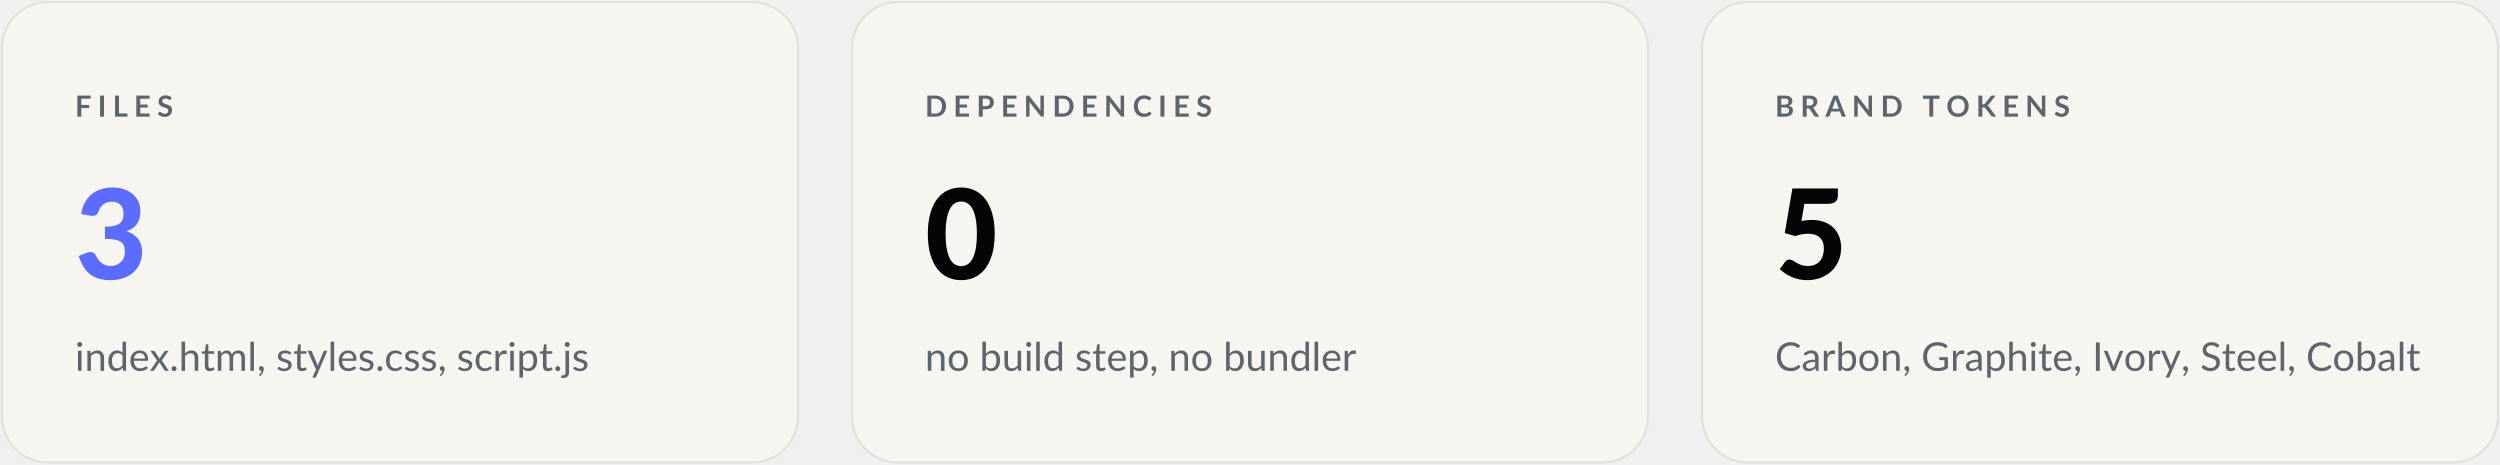
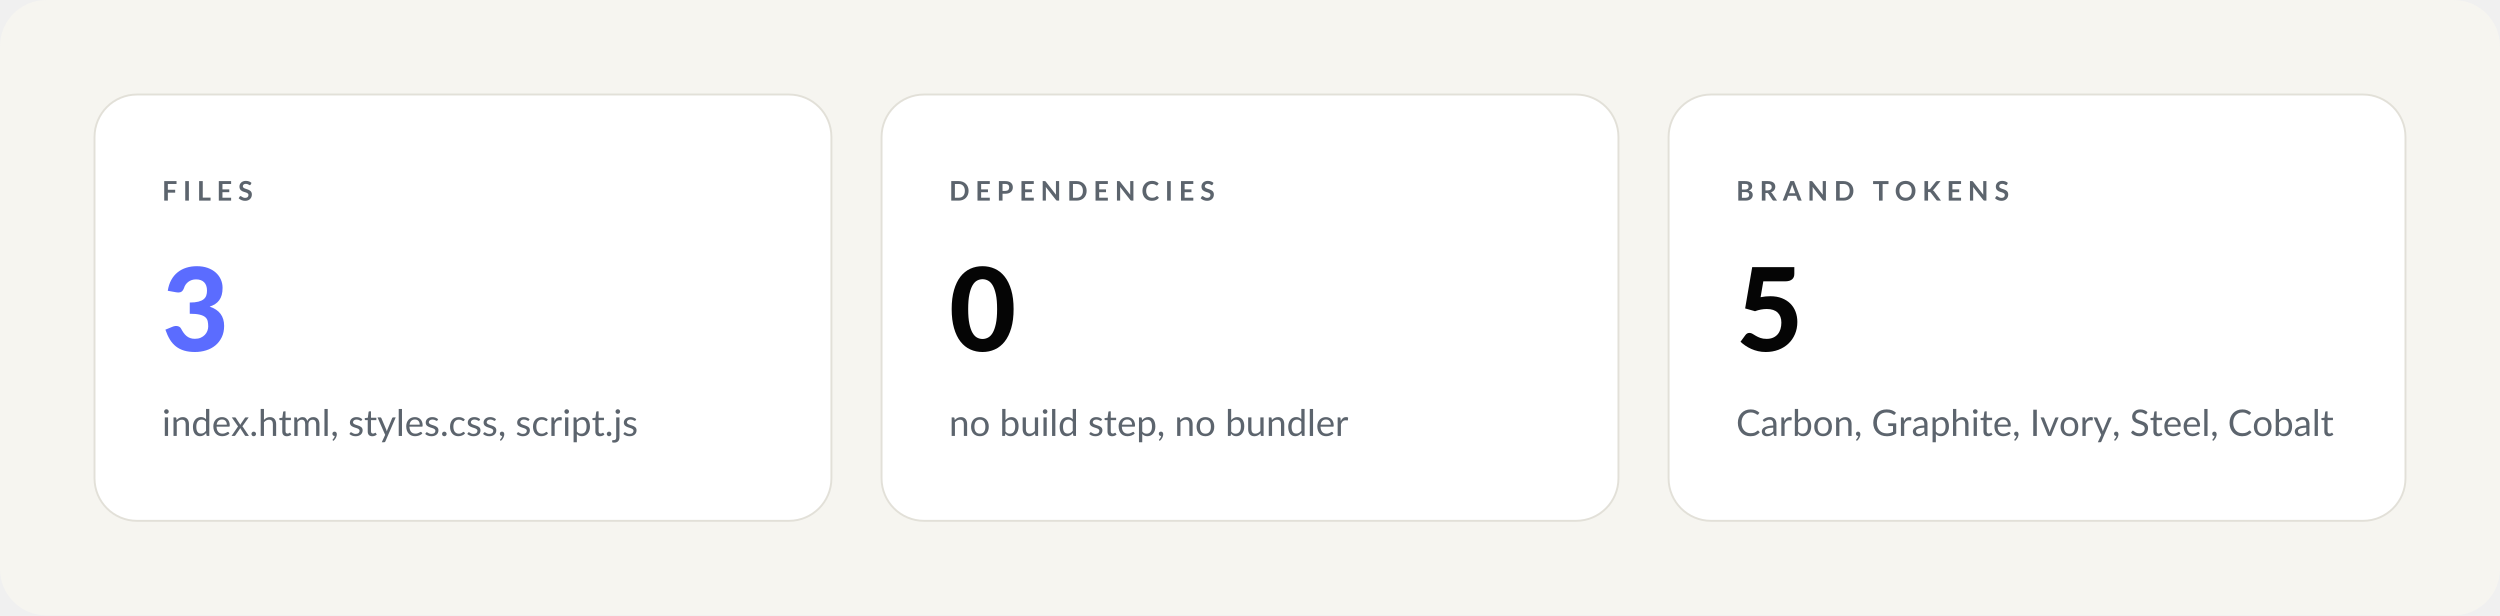
- <svg xmlns="http://www.w3.org/2000/svg" xmlns:xlink="http://www.w3.org/1999/xlink" width="1200" height="223" viewBox="0 0 1200 223" role="img" aria-label="Files: 3 (index.html, styles.css, script.js); Dependencies: 0 (no build step, no bundler); Brand tokens: 5 (Carbon, Graphite, Ivory, Steel, Cobalt)">
+ <svg xmlns="http://www.w3.org/2000/svg" xmlns:xlink="http://www.w3.org/1999/xlink" width="1296" height="319" viewBox="0 0 1296 319" role="img" aria-label="Files: 3 (index.html, styles.css, script.js); Dependencies: 0 (no build step, no bundler); Brand tokens: 5 (Carbon, Graphite, Ivory, Steel, Cobalt)">
  <defs>
    <path id="Bold-F" d="M431 1232V804H973V589H431V0H161V1446H1073V1232Z" />
    <path id="Bold-I" d="M431 0H161V1446H431Z" />
    <path id="Bold-L" d="M1008 222V0H161V1446H430V222Z" />
    <path id="Bold-E" d="M431 1232V831H937V624H431V215H1073V0H161V1446H1073V1232Z" />
    <path id="Bold-S" d="M931 1183Q919 1162 905.5 1152.5Q892 1143 872 1143Q851 1143 826.5 1158.5Q802 1174 768.0 1193.0Q734 1212 688.5 1227.5Q643 1243 581 1243Q525 1243 483.0 1229.5Q441 1216 412.5 1192.0Q384 1168 370.0 1134.5Q356 1101 356 1061Q356 1010 384.5 976.0Q413 942 460.0 918.0Q507 894 567.0 875.0Q627 856 690.0 834.5Q753 813 813.0 784.5Q873 756 920.0 712.5Q967 669 995.5 606.0Q1024 543 1024 453Q1024 355 990.5 269.5Q957 184 892.5 120.5Q828 57 735.0 20.5Q642 -16 522 -16Q453 -16 386.0 -2.5Q319 11 257.5 36.0Q196 61 142.0 96.0Q88 131 46 174L125 303Q135 317 151.0 326.5Q167 336 185 336Q210 336 239.0 315.5Q268 295 308.0 270.0Q348 245 401.5 224.5Q455 204 530 204Q645 204 708.0 258.5Q771 313 771 415Q771 472 742.5 508.0Q714 544 667.0 568.5Q620 593 560.0 610.0Q500 627 438.0 647.0Q376 667 316.0 695.0Q256 723 209.0 768.0Q162 813 133.5 880.5Q105 948 105 1047Q105 1126 136.5 1201.0Q168 1276 228.0 1334.0Q288 1392 376.0 1427.0Q464 1462 578 1462Q706 1462 814.0 1422.0Q922 1382 998 1310Z" />
    <path id="Black-three" d="M99 1042Q115 1148 159.0 1228.0Q203 1308 269.0 1361.0Q335 1414 419.5 1440.5Q504 1467 602 1467Q706 1467 788.5 1437.5Q871 1408 928.0 1357.0Q985 1306 1015.5 1238.0Q1046 1170 1046 1092Q1046 1023 1031.5 970.5Q1017 918 988.5 879.0Q960 840 918.5 813.0Q877 786 823 768Q1073 686 1073 435Q1073 324 1032.0 239.5Q991 155 922.0 98.0Q853 41 761.5 12.5Q670 -16 570 -16Q464 -16 383.0 8.0Q302 32 240.5 80.0Q179 128 135.0 200.5Q91 273 58 370L180 420Q228 440 269.5 431.0Q311 422 329 387Q349 349 371.5 317.0Q394 285 422.0 261.5Q450 238 485.5 225.0Q521 212 567 212Q625 212 668.0 231.0Q711 250 740.0 280.5Q769 311 783.5 349.5Q798 388 798 426Q798 476 789.0 516.5Q780 557 747.5 585.5Q715 614 651.5 629.5Q588 645 479 645V839Q570 839 628.0 854.0Q686 869 719.0 896.0Q752 923 764.5 961.0Q777 999 777 1044Q777 1139 727.5 1189.0Q678 1239 587 1239Q547 1239 513.5 1227.5Q480 1216 453.5 1196.0Q427 1176 408.0 1149.0Q389 1122 380 1090Q361 1040 331.0 1023.5Q301 1007 244 1016Z" />
    <path id="Regular-i" d="M329 1013V0H151V1013ZM367 1331Q367 1305 356.5 1282.5Q346 1260 328.5 1242.5Q311 1225 287.5 1215.0Q264 1205 238 1205Q212 1205 189.5 1215.0Q167 1225 150.0 1242.5Q133 1260 123.0 1282.5Q113 1305 113 1331Q113 1357 123.0 1380.5Q133 1404 150.0 1421.5Q167 1439 189.5 1449.0Q212 1459 238 1459Q264 1459 287.5 1449.0Q311 1439 328.5 1421.5Q346 1404 356.5 1380.5Q367 1357 367 1331Z" />
    <path id="Regular-n" d="M309 866Q342 903 379.0 933.0Q416 963 457.5 984.5Q499 1006 545.5 1017.5Q592 1029 646 1029Q729 1029 792.5 1001.5Q856 974 898.5 923.5Q941 873 963.0 802.0Q985 731 985 645V0H806V645Q806 760 753.5 823.5Q701 887 594 887Q515 887 446.5 849.0Q378 811 320 746V0H141V1013H248Q286 1013 295 976Z" />
    <path id="Regular-d" d="M801 772Q751 839 693.0 865.5Q635 892 563 892Q422 892 346.0 791.0Q270 690 270 503Q270 404 287.0 333.5Q304 263 337.0 217.5Q370 172 418.0 151.0Q466 130 527 130Q615 130 680.5 170.0Q746 210 801 283ZM979 1473V0H873Q835 0 825 37L809 160Q744 82 661.0 34.0Q578 -14 469 -14Q382 -14 311.0 19.5Q240 53 190.0 118.0Q140 183 113.0 280.0Q86 377 86 503Q86 615 116.0 711.5Q146 808 202.0 879.0Q258 950 339.5 990.5Q421 1031 523 1031Q616 1031 682.5 999.5Q749 968 801 912V1473Z" />
    <path id="Regular-e" d="M819 617Q819 679 801.5 730.5Q784 782 750.5 819.5Q717 857 669.0 877.5Q621 898 560 898Q432 898 357.5 823.5Q283 749 265 617ZM963 142Q930 102 884.0 72.5Q838 43 785.5 24.0Q733 5 677.0 -4.5Q621 -14 566 -14Q461 -14 372.5 21.5Q284 57 219.5 125.5Q155 194 119.0 295.0Q83 396 83 527Q83 633 115.5 725.0Q148 817 209.0 884.5Q270 952 358.0 990.5Q446 1029 556 1029Q647 1029 724.5 998.5Q802 968 858.5 910.5Q915 853 947.0 768.5Q979 684 979 576Q979 534 970.0 520.0Q961 506 936 506H259Q262 410 285.5 339.0Q309 268 351.0 220.5Q393 173 451.0 149.5Q509 126 581 126Q648 126 696.5 141.5Q745 157 780.0 175.0Q815 193 838.5 208.5Q862 224 879 224Q901 224 913 207Z" />
    <path id="Regular-x" d="M973 0H802Q780 0 767.5 11.5Q755 23 747 37L492 434Q488 420 483.5 406.5Q479 393 471 382L235 37Q225 23 213.5 11.5Q202 0 182 0H23L378 520L37 1013H208Q230 1013 240.0 1006.0Q250 999 258 986L507 606Q515 635 532 662L750 982Q759 996 769.5 1004.5Q780 1013 795 1013H959L618 529Z" />
    <path id="Regular-period" d="M111 110Q111 136 120.5 159.0Q130 182 146.5 199.0Q163 216 186.0 226.0Q209 236 235 236Q261 236 284.0 226.0Q307 216 324.0 199.0Q341 182 351.0 159.0Q361 136 361 110Q361 83 351.0 60.5Q341 38 324.0 21.0Q307 4 284.0 -5.5Q261 -15 235 -15Q209 -15 186.0 -5.5Q163 4 146.5 21.0Q130 38 120.5 60.5Q111 83 111 110Z" />
    <path id="Regular-h" d="M320 878Q385 947 464.0 988.0Q543 1029 646 1029Q729 1029 792.5 1001.5Q856 974 898.5 923.5Q941 873 963.0 802.0Q985 731 985 645V0H806V645Q806 760 753.5 823.5Q701 887 594 887Q515 887 446.5 849.0Q378 811 320 746V0H141V1473H320Z" />
    <path id="Regular-t" d="M452 -16Q332 -16 267.5 51.0Q203 118 203 244V864H81Q65 864 54.0 873.5Q43 883 43 903V974L209 995L250 1308Q253 1323 263.5 1332.5Q274 1342 291 1342H381V993H674V864H381V256Q381 192 412.0 161.0Q443 130 492 130Q520 130 540.5 137.5Q561 145 576.0 154.0Q591 163 601.5 170.5Q612 178 620 178Q634 178 645 161L697 76Q651 33 586.0 8.5Q521 -16 452 -16Z" />
    <path id="Regular-m" d="M141 0V1013H248Q286 1013 295 976L308 872Q364 941 434.0 985.0Q504 1029 596 1029Q698 1029 761.5 972.0Q825 915 853 818Q875 873 909.5 913.0Q944 953 987.0 979.0Q1030 1005 1078.5 1017.0Q1127 1029 1177 1029Q1257 1029 1319.5 1003.5Q1382 978 1425.5 929.0Q1469 880 1492.0 808.5Q1515 737 1515 645V0H1336V645Q1336 764 1284.0 825.5Q1232 887 1134 887Q1090 887 1050.5 871.5Q1011 856 981.0 826.0Q951 796 933.5 750.5Q916 705 916 645V0H737V645Q737 767 688.0 827.0Q639 887 545 887Q479 887 423.0 851.5Q367 816 320 755V0Z" />
    <path id="Regular-l" d="M325 1473V0H147V1473Z" />
    <path id="Regular-comma" d="M130 -242Q122 -235 119.0 -229.0Q116 -223 116 -214Q116 -207 120.5 -200.0Q125 -193 131 -187Q141 -176 156.5 -158.0Q172 -140 188.0 -115.5Q204 -91 217.5 -61.5Q231 -32 237 1Q234 0 230.5 0.0Q227 0 224 0Q172 0 139.5 34.5Q107 69 107 123Q107 170 139.5 203.0Q172 236 226 236Q256 236 279.0 225.0Q302 214 317.5 194.5Q333 175 341.0 149.5Q349 124 349 94Q349 49 336.5 0.5Q324 -48 299.5 -95.5Q275 -143 240.0 -188.0Q205 -233 160 -271Z" />
    <path id="Regular-space" d="" />
    <path id="Regular-s" d="M731 846Q719 824 694 824Q679 824 660.0 835.0Q641 846 613.5 859.5Q586 873 548.0 884.5Q510 896 458 896Q413 896 377.0 884.5Q341 873 315.5 853.0Q290 833 276.5 806.5Q263 780 263 749Q263 710 285.5 684.0Q308 658 345.0 639.0Q382 620 429.0 605.5Q476 591 525.5 574.5Q575 558 622.0 538.0Q669 518 706.0 488.0Q743 458 765.5 414.5Q788 371 788 310Q788 240 763.0 180.5Q738 121 689.0 77.5Q640 34 569.0 9.0Q498 -16 405 -16Q299 -16 213.0 18.5Q127 53 67 107L109 175Q117 188 128.0 195.0Q139 202 156 202Q174 202 194.0 188.0Q214 174 242.5 157.0Q271 140 312.0 126.0Q353 112 414 112Q466 112 505.0 125.5Q544 139 570.0 162.0Q596 185 608.5 215.0Q621 245 621 279Q621 321 598.5 348.5Q576 376 539.0 395.5Q502 415 454.5 429.5Q407 444 357.5 460.0Q308 476 260.5 496.5Q213 517 176.0 548.0Q139 579 116.5 624.5Q94 670 94 735Q94 793 118.0 846.5Q142 900 188.0 940.5Q234 981 301.0 1005.0Q368 1029 454 1029Q554 1029 633.5 997.5Q713 966 771 911Z" />
    <path id="Regular-y" d="M1015 1013 450 -299Q441 -319 427.5 -331.0Q414 -343 386 -343H254L439 59L21 1013H175Q198 1013 211.5 1001.5Q225 990 230 976L501 338Q517 296 528 250Q542 297 558 339L821 976Q827 992 841.5 1002.5Q856 1013 874 1013Z" />
    <path id="Regular-c" d="M846 833Q838 822 830.0 816.0Q822 810 808 810Q793 810 775.0 822.5Q757 835 730.5 850.0Q704 865 665.5 877.5Q627 890 571 890Q496 890 439.0 863.5Q382 837 343.5 787.0Q305 737 285.5 666.0Q266 595 266 507Q266 415 287.0 343.5Q308 272 346.5 223.5Q385 175 439.5 149.5Q494 124 562 124Q627 124 669.0 139.5Q711 155 738.5 174.0Q766 193 784.5 208.5Q803 224 821 224Q843 224 855 207L905 142Q872 101 830.0 72.0Q788 43 739.5 23.5Q691 4 638.0 -5.0Q585 -14 530 -14Q435 -14 353.5 21.0Q272 56 212.0 122.5Q152 189 118.0 286.0Q84 383 84 507Q84 620 115.5 716.0Q147 812 207.5 881.5Q268 951 356.5 990.0Q445 1029 560 1029Q667 1029 748.5 994.5Q830 960 893 897Z" />
    <path id="Regular-r" d="M310 810Q358 914 428.0 972.5Q498 1031 599 1031Q631 1031 660.5 1024.0Q690 1017 713 1002L700 869Q694 844 670 844Q656 844 629.0 850.0Q602 856 568 856Q520 856 482.5 842.0Q445 828 415.5 800.5Q386 773 362.5 732.5Q339 692 320 640V0H141V1013H243Q272 1013 283.0 1002.0Q294 991 298 964Z" />
    <path id="Regular-p" d="M320 244Q369 178 427.0 151.0Q485 124 557 124Q699 124 775.0 225.0Q851 326 851 513Q851 612 833.5 683.0Q816 754 783.0 799.5Q750 845 702.0 866.0Q654 887 593 887Q506 887 440.5 847.0Q375 807 320 734ZM311 856Q375 935 459.0 983.0Q543 1031 651 1031Q739 1031 810.0 997.5Q881 964 931.0 898.5Q981 833 1008.0 736.0Q1035 639 1035 513Q1035 401 1005.0 304.5Q975 208 918.5 137.5Q862 67 780.5 26.5Q699 -14 597 -14Q504 -14 437.5 17.5Q371 49 320 105V-343H141V1013H248Q286 1013 295 976Z" />
    <path id="Regular-j" d="M329 1013V-75Q329 -136 313.0 -188.5Q297 -241 262.0 -280.0Q227 -319 172.5 -341.5Q118 -364 42 -364Q10 -364 -17.0 -359.0Q-44 -354 -71 -344L-64 -248Q-62 -239 -57.5 -234.5Q-53 -230 -45.0 -229.0Q-37 -228 -24.5 -228.5Q-12 -229 7 -229Q85 -229 118.0 -192.5Q151 -156 151 -75V1013ZM366 1331Q366 1305 355.5 1282.5Q345 1260 327.5 1242.5Q310 1225 287.0 1215.0Q264 1205 238 1205Q212 1205 189.5 1215.0Q167 1225 150.0 1242.5Q133 1260 123.0 1282.5Q113 1305 113 1331Q113 1357 123.0 1380.5Q133 1404 150.0 1421.5Q167 1439 189.5 1449.0Q212 1459 238 1459Q264 1459 287.0 1449.0Q310 1439 327.5 1421.5Q345 1404 355.5 1380.5Q366 1357 366 1331Z" />
    <path id="Bold-D" d="M1445 723Q1445 564 1392.0 431.0Q1339 298 1243.0 202.0Q1147 106 1012.0 53.0Q877 0 712 0H161V1446H712Q877 1446 1012.0 1392.5Q1147 1339 1243.0 1243.5Q1339 1148 1392.0 1015.0Q1445 882 1445 723ZM1169 723Q1169 842 1137.5 936.5Q1106 1031 1046.5 1096.5Q987 1162 902.5 1197.0Q818 1232 712 1232H431V214H712Q818 214 902.5 249.0Q987 284 1046.5 349.5Q1106 415 1137.5 509.5Q1169 604 1169 723Z" />
    <path id="Bold-P" d="M631 719Q705 719 760.0 737.5Q815 756 851.5 790.5Q888 825 906.0 874.5Q924 924 924 985Q924 1043 906.0 1090.0Q888 1137 852.0 1170.0Q816 1203 761.0 1220.5Q706 1238 631 1238H430V719ZM631 1446Q776 1446 882.0 1412.0Q988 1378 1057.0 1317.0Q1126 1256 1159.5 1171.0Q1193 1086 1193 985Q1193 880 1158.0 792.5Q1123 705 1053.0 642.0Q983 579 877.5 544.0Q772 509 631 509H430V0H161V1446Z" />
    <path id="Bold-N" d="M1380 1446V0H1242Q1210 0 1188.5 10.5Q1167 21 1147 46L392 1010Q398 944 398 888V0H161V1446H302Q319 1446 331.5 1444.5Q344 1443 353.5 1438.5Q363 1434 372.0 1425.5Q381 1417 392 1403L1150 435Q1147 470 1145.0 504.0Q1143 538 1143 567V1446Z" />
    <path id="Bold-C" d="M1154 341Q1176 341 1193 324L1299 209Q1211 100 1082.5 42.0Q954 -16 774 -16Q613 -16 484.5 39.0Q356 94 265.0 192.0Q174 290 125.5 426.0Q77 562 77 723Q77 886 129.0 1021.5Q181 1157 275.5 1255.0Q370 1353 501.0 1407.5Q632 1462 791 1462Q949 1462 1071.5 1410.0Q1194 1358 1280 1274L1190 1149Q1182 1137 1169.5 1128.0Q1157 1119 1135 1119Q1120 1119 1104.0 1127.5Q1088 1136 1069.0 1148.5Q1050 1161 1025.0 1176.0Q1000 1191 967.0 1203.5Q934 1216 890.5 1224.5Q847 1233 790 1233Q693 1233 612.5 1198.5Q532 1164 474.0 1098.5Q416 1033 384.0 938.5Q352 844 352 723Q352 601 386.5 506.0Q421 411 480.0 346.0Q539 281 619.0 246.5Q699 212 791 212Q846 212 890.5 218.0Q935 224 972.5 237.0Q1010 250 1043.5 270.5Q1077 291 1110 321Q1120 330 1131.0 335.5Q1142 341 1154 341Z" />
    <path id="Black-zero" d="M1115 726Q1115 536 1074.0 396.0Q1033 256 961.0 164.5Q889 73 790.5 28.5Q692 -16 578 -16Q464 -16 366.0 28.5Q268 73 197.0 164.5Q126 256 85.5 396.0Q45 536 45 726Q45 916 85.5 1055.5Q126 1195 197.0 1286.5Q268 1378 366.0 1422.5Q464 1467 578 1467Q692 1467 790.5 1422.5Q889 1378 961.0 1286.5Q1033 1195 1074.0 1055.5Q1115 916 1115 726ZM830 726Q830 880 808.5 980.0Q787 1080 752.0 1138.0Q717 1196 671.5 1219.0Q626 1242 578 1242Q530 1242 485.5 1219.0Q441 1196 406.5 1138.0Q372 1080 351.0 980.0Q330 880 330 726Q330 571 351.0 471.0Q372 371 406.5 313.0Q441 255 485.5 232.0Q530 209 578 209Q626 209 671.5 232.0Q717 255 752.0 313.0Q787 371 808.5 471.0Q830 571 830 726Z" />
    <path id="Regular-o" d="M568 1029Q679 1029 768.0 992.0Q857 955 920.0 887.0Q983 819 1016.5 722.5Q1050 626 1050 507Q1050 387 1016.5 291.0Q983 195 920.0 127.0Q857 59 768.0 22.5Q679 -14 568 -14Q456 -14 366.5 22.5Q277 59 214.0 127.0Q151 195 117.5 291.0Q84 387 84 507Q84 626 117.5 722.5Q151 819 214.0 887.0Q277 955 366.5 992.0Q456 1029 568 1029ZM568 125Q718 125 792.0 225.5Q866 326 866 506Q866 687 792.0 788.0Q718 889 568 889Q492 889 435.5 863.0Q379 837 341.5 788.0Q304 739 285.5 667.5Q267 596 267 506Q267 326 341.5 225.5Q416 125 568 125Z" />
    <path id="Regular-b" d="M320 244Q369 178 427.5 151.0Q486 124 556 124Q699 124 775.0 225.0Q851 326 851 526Q851 712 783.5 799.5Q716 887 591 887Q504 887 439.5 847.0Q375 807 320 734ZM320 867Q384 941 464.5 985.0Q545 1029 650 1029Q739 1029 810.5 995.0Q882 961 932.0 896.5Q982 832 1008.5 740.0Q1035 648 1035 533Q1035 410 1005.0 309.0Q975 208 918.5 136.5Q862 65 781.0 25.5Q700 -14 599 -14Q499 -14 430.5 23.5Q362 61 311 130L302 38Q294 0 256 0H141V1473H320Z" />
    <path id="Regular-u" d="M974 1013V0H868Q830 0 820 37L806 146Q740 73 658.0 28.5Q576 -16 470 -16Q387 -16 323.5 11.5Q260 39 217.0 89.0Q174 139 152.5 210.0Q131 281 131 367V1013H309V367Q309 252 361.5 189.0Q414 126 522 126Q601 126 669.5 163.5Q738 201 796 267V1013Z" />
    <path id="Bold-B" d="M702 210Q777 210 828.0 228.0Q879 246 909.5 276.0Q940 306 953.5 346.0Q967 386 967 431Q967 478 952.0 515.5Q937 553 905.0 579.5Q873 606 822.5 620.0Q772 634 701 634H430V210ZM430 1238V820H644Q782 820 852.5 870.0Q923 920 923 1029Q923 1142 859.0 1190.0Q795 1238 659 1238ZM659 1446Q801 1446 902.0 1419.0Q1003 1392 1067.5 1342.0Q1132 1292 1162.0 1221.0Q1192 1150 1192 1061Q1192 1010 1177.0 963.5Q1162 917 1130.5 876.5Q1099 836 1050.5 803.0Q1002 770 935 747Q1233 680 1233 425Q1233 333 1198.0 255.0Q1163 177 1096.0 120.5Q1029 64 931.0 32.0Q833 0 707 0H161V1446Z" />
    <path id="Bold-R" d="M598 758Q674 758 730.5 777.0Q787 796 823.5 829.5Q860 863 878.0 909.0Q896 955 896 1010Q896 1120 823.5 1179.0Q751 1238 602 1238H430V758ZM1290 0H1047Q978 0 947 54L643 517Q626 543 605.5 554.0Q585 565 545 565H430V0H161V1446H602Q749 1446 854.5 1415.5Q960 1385 1027.5 1330.0Q1095 1275 1127.0 1198.5Q1159 1122 1159 1030Q1159 957 1137.5 892.0Q1116 827 1075.5 774.0Q1035 721 975.5 681.0Q916 641 840 618Q866 603 888.0 582.5Q910 562 928 534Z" />
    <path id="Bold-A" d="M925 546 749 1027Q736 1059 722.0 1103.0Q708 1147 694 1198Q681 1147 667.0 1102.5Q653 1058 640 1025L465 546ZM1400 0H1192Q1157 0 1135.0 17.5Q1113 35 1102 61L994 356H395L287 61Q279 38 256.0 19.0Q233 0 199 0H-11L558 1446H832Z" />
    <path id="Bold-space" d="" />
    <path id="Bold-T" d="M1171 1225H735V0H466V1225H30V1446H1171Z" />
    <path id="Bold-O" d="M1540 723Q1540 564 1487.5 428.5Q1435 293 1339.0 194.0Q1243 95 1108.0 39.5Q973 -16 808 -16Q644 -16 509.0 39.5Q374 95 277.5 194.0Q181 293 128.0 428.5Q75 564 75 723Q75 882 128.0 1017.5Q181 1153 277.5 1252.0Q374 1351 509.0 1406.5Q644 1462 808 1462Q918 1462 1015.0 1436.5Q1112 1411 1193.0 1364.5Q1274 1318 1338.5 1251.5Q1403 1185 1448.0 1103.0Q1493 1021 1516.5 925.0Q1540 829 1540 723ZM1265 723Q1265 842 1233.0 936.5Q1201 1031 1142.0 1097.0Q1083 1163 998.5 1198.0Q914 1233 808 1233Q702 1233 617.5 1198.0Q533 1163 473.5 1097.0Q414 1031 382.0 936.5Q350 842 350 723Q350 604 382.0 509.5Q414 415 473.5 349.5Q533 284 617.5 249.0Q702 214 808 214Q914 214 998.5 249.0Q1083 284 1142.0 349.5Q1201 415 1233.0 509.5Q1265 604 1265 723Z" />
    <path id="Bold-K" d="M430 840H493Q531 840 556.0 850.5Q581 861 599 884L998 1389Q1023 1421 1050.5 1433.5Q1078 1446 1120 1446H1352L865 845Q822 790 776 767Q809 755 835.5 733.5Q862 712 886 677L1388 0H1151Q1103 0 1079.5 13.5Q1056 27 1040 53L631 587Q612 614 587.0 625.0Q562 636 515 636H430V0H161V1446H430Z" />
    <path id="Black-five" d="M423 931Q468 940 509.5 944.0Q551 948 590 948Q704 948 791.5 913.5Q879 879 938.5 819.0Q998 759 1028.0 678.0Q1058 597 1058 504Q1058 388 1017.0 292.5Q976 197 903.5 128.5Q831 60 730.5 22.0Q630 -16 511 -16Q442 -16 379.0 -1.5Q316 13 261.5 37.5Q207 62 160.0 94.0Q113 126 76 161L161 277Q188 314 231 314Q258 314 284.0 298.0Q310 282 343.0 262.5Q376 243 420.0 227.0Q464 211 527 211Q592 211 640.0 232.5Q688 254 719.5 291.5Q751 329 766.5 380.5Q782 432 782 491Q782 604 717.5 665.5Q653 727 530 727Q429 727 327 689L156 737L278 1451H1006V1335Q1006 1306 997.5 1282.5Q989 1259 969.5 1241.5Q950 1224 919.5 1214.5Q889 1205 845 1205H470Z" />
    <path id="Regular-C" d="M1189 296Q1205 296 1217 283L1294 200Q1206 98 1080.5 41.0Q955 -16 777 -16Q623 -16 497.0 37.5Q371 91 282.0 187.5Q193 284 144.0 419.0Q95 554 95 716Q95 878 146.0 1013.0Q197 1148 289.5 1245.0Q382 1342 511.0 1395.5Q640 1449 796 1449Q949 1449 1066.0 1400.0Q1183 1351 1272 1267L1208 1178Q1202 1168 1192.5 1161.5Q1183 1155 1167 1155Q1149 1155 1123.0 1174.5Q1097 1194 1055.0 1218.0Q1013 1242 950.0 1261.5Q887 1281 795 1281Q684 1281 592.0 1242.5Q500 1204 433.5 1131.0Q367 1058 330.0 953.0Q293 848 293 716Q293 582 331.5 477.0Q370 372 436.5 299.5Q503 227 593.5 189.0Q684 151 789 151Q853 151 904.5 158.5Q956 166 999.5 182.0Q1043 198 1080.5 222.5Q1118 247 1155 281Q1172 296 1189 296Z" />
    <path id="Regular-a" d="M690 456Q567 452 480.5 436.5Q394 421 339.5 396.0Q285 371 260.5 337.0Q236 303 236 261Q236 221 249.0 192.0Q262 163 284.5 144.5Q307 126 337.5 117.5Q368 109 403 109Q450 109 489.0 118.5Q528 128 562.5 146.0Q597 164 628.5 189.0Q660 214 690 246ZM115 870Q199 951 296.0 991.0Q393 1031 511 1031Q596 1031 662.0 1003.0Q728 975 773.0 925.0Q818 875 841.0 804.0Q864 733 864 648V0H785Q759 0 745.0 8.5Q731 17 723 42L703 138Q663 101 625.0 72.5Q587 44 545.0 24.5Q503 5 455.5 -5.5Q408 -16 350 -16Q291 -16 239.0 0.5Q187 17 148.5 50.0Q110 83 87.5 133.5Q65 184 65 253Q65 313 98.0 368.5Q131 424 205.0 467.0Q279 510 398.0 537.5Q517 565 690 569V648Q690 766 639.0 826.5Q588 887 490 887Q424 887 379.5 870.5Q335 854 302.5 833.5Q270 813 246.5 796.5Q223 780 200 780Q182 780 169.0 789.5Q156 799 147 813Z" />
    <path id="Regular-G" d="M1347 689V139Q1239 61 1116.5 22.5Q994 -16 848 -16Q675 -16 536.0 37.5Q397 91 298.5 187.5Q200 284 147.0 419.0Q94 554 94 716Q94 880 145.5 1015.0Q197 1150 292.0 1246.5Q387 1343 523.0 1396.0Q659 1449 827 1449Q912 1449 985.0 1436.5Q1058 1424 1120.0 1400.5Q1182 1377 1235.0 1343.5Q1288 1310 1334 1268L1279 1180Q1266 1160 1245.5 1154.5Q1225 1149 1200 1164Q1176 1178 1145.0 1198.0Q1114 1218 1069.5 1236.5Q1025 1255 964.5 1268.0Q904 1281 821 1281Q700 1281 602.0 1241.5Q504 1202 435.0 1128.5Q366 1055 329.0 950.5Q292 846 292 716Q292 581 330.5 474.5Q369 368 440.5 293.5Q512 219 614.0 180.0Q716 141 843 141Q943 141 1020.5 163.5Q1098 186 1172 226V541H949Q930 541 918.5 552.0Q907 563 907 579V689Z" />
    <path id="Regular-I" d="M377 0H183V1433H377Z" />
    <path id="Regular-v" d="M1009 1013 596 0H436L23 1013H168Q190 1013 204.0 1002.0Q218 991 223 976L480 324Q492 287 501.0 252.0Q510 217 518 182Q526 217 535.0 252.0Q544 287 557 324L817 976Q823 992 837.0 1002.5Q851 1013 870 1013Z" />
    <path id="Regular-S" d="M916 1209Q907 1194 896.5 1186.5Q886 1179 871 1179Q854 1179 831.0 1196.0Q808 1213 773.5 1233.5Q739 1254 690.5 1271.0Q642 1288 573 1288Q508 1288 458.5 1270.5Q409 1253 375.5 1223.0Q342 1193 325.0 1152.5Q308 1112 308 1065Q308 1005 337.5 965.5Q367 926 415.5 898.0Q464 870 525.5 849.5Q587 829 651.5 807.0Q716 785 777.5 757.5Q839 730 887.5 688.0Q936 646 965.5 585.0Q995 524 995 435Q995 341 963.0 258.5Q931 176 869.5 115.0Q808 54 718.5 19.0Q629 -16 515 -16Q375 -16 261.0 34.5Q147 85 66 171L122 263Q130 274 141.5 281.5Q153 289 167 289Q180 289 196.5 278.5Q213 268 234.0 252.0Q255 236 282.0 217.0Q309 198 343.5 182.0Q378 166 422.0 155.5Q466 145 521 145Q590 145 644.0 164.0Q698 183 735.5 217.5Q773 252 793.0 300.0Q813 348 813 407Q813 472 783.5 513.5Q754 555 706.0 583.0Q658 611 596.0 630.5Q534 650 470.0 670.5Q406 691 344.0 718.0Q282 745 234.0 788.0Q186 831 156.5 895.5Q127 960 127 1055Q127 1131 156.5 1202.0Q186 1273 242.5 1328.0Q299 1383 381.5 1416.0Q464 1449 571 1449Q691 1449 789.5 1411.0Q888 1373 963 1301Z" />
  </defs>
-   <rect x="1.0" y="1" width="382.0" height="221" rx="22" fill="#F6F5F0" stroke="#E2E0D8" />
-   <g fill="#5C646D">
-     <use xlink:href="#Bold-F" transform="translate(36.0 56.0) scale(0.007 -0.007)" />
-     <use xlink:href="#Bold-I" transform="translate(46.9 56.0) scale(0.007 -0.007)" />
-     <use xlink:href="#Bold-L" transform="translate(54.1 56.0) scale(0.007 -0.007)" />
-     <use xlink:href="#Bold-E" transform="translate(64.3 56.0) scale(0.007 -0.007)" />
-     <use xlink:href="#Bold-S" transform="translate(75.4 56.0) scale(0.007 -0.007)" />
-   </g>
-   <g fill="#5B6CFF">
-     <use xlink:href="#Black-three" transform="translate(36.0 134.0) scale(0.03 -0.03)" />
-   </g>
-   <g fill="#5C646D">
-     <use xlink:href="#Regular-i" transform="translate(36.0 178.0) scale(0.0095 -0.0095)" />
-     <use xlink:href="#Regular-n" transform="translate(40.6 178.0) scale(0.0095 -0.0095)" />
-     <use xlink:href="#Regular-d" transform="translate(51.2 178.0) scale(0.0095 -0.0095)" />
-     <use xlink:href="#Regular-e" transform="translate(61.8 178.0) scale(0.0095 -0.0095)" />
-     <use xlink:href="#Regular-x" transform="translate(71.8 178.0) scale(0.0095 -0.0095)" />
-     <use xlink:href="#Regular-period" transform="translate(81.3 178.0) scale(0.0095 -0.0095)" />
-     <use xlink:href="#Regular-h" transform="translate(85.8 178.0) scale(0.0095 -0.0095)" />
-     <use xlink:href="#Regular-t" transform="translate(96.4 178.0) scale(0.0095 -0.0095)" />
-     <use xlink:href="#Regular-m" transform="translate(103.2 178.0) scale(0.0095 -0.0095)" />
-     <use xlink:href="#Regular-l" transform="translate(118.8 178.0) scale(0.0095 -0.0095)" />
-     <use xlink:href="#Regular-comma" transform="translate(123.3 178.0) scale(0.0095 -0.0095)" />
-     <use xlink:href="#Regular-s" transform="translate(132.5 178.0) scale(0.0095 -0.0095)" />
-     <use xlink:href="#Regular-t" transform="translate(140.7 178.0) scale(0.0095 -0.0095)" />
-     <use xlink:href="#Regular-y" transform="translate(147.5 178.0) scale(0.0095 -0.0095)" />
-     <use xlink:href="#Regular-l" transform="translate(157.3 178.0) scale(0.0095 -0.0095)" />
-     <use xlink:href="#Regular-e" transform="translate(161.8 178.0) scale(0.0095 -0.0095)" />
-     <use xlink:href="#Regular-s" transform="translate(171.8 178.0) scale(0.0095 -0.0095)" />
-     <use xlink:href="#Regular-period" transform="translate(180.1 178.0) scale(0.0095 -0.0095)" />
-     <use xlink:href="#Regular-c" transform="translate(184.5 178.0) scale(0.0095 -0.0095)" />
-     <use xlink:href="#Regular-s" transform="translate(193.6 178.0) scale(0.0095 -0.0095)" />
-     <use xlink:href="#Regular-s" transform="translate(201.8 178.0) scale(0.0095 -0.0095)" />
-     <use xlink:href="#Regular-comma" transform="translate(210.1 178.0) scale(0.0095 -0.0095)" />
-     <use xlink:href="#Regular-s" transform="translate(219.2 178.0) scale(0.0095 -0.0095)" />
-     <use xlink:href="#Regular-c" transform="translate(227.5 178.0) scale(0.0095 -0.0095)" />
-     <use xlink:href="#Regular-r" transform="translate(236.5 178.0) scale(0.0095 -0.0095)" />
-     <use xlink:href="#Regular-i" transform="translate(243.5 178.0) scale(0.0095 -0.0095)" />
-     <use xlink:href="#Regular-p" transform="translate(248.0 178.0) scale(0.0095 -0.0095)" />
-     <use xlink:href="#Regular-t" transform="translate(258.7 178.0) scale(0.0095 -0.0095)" />
-     <use xlink:href="#Regular-period" transform="translate(265.5 178.0) scale(0.0095 -0.0095)" />
-     <use xlink:href="#Regular-j" transform="translate(270.0 178.0) scale(0.0095 -0.0095)" />
-     <use xlink:href="#Regular-s" transform="translate(274.5 178.0) scale(0.0095 -0.0095)" />
-   </g>
-   <rect x="409.0" y="1" width="382.0" height="221" rx="22" fill="#F6F5F0" stroke="#E2E0D8" />
-   <g fill="#5C646D">
-     <use xlink:href="#Bold-D" transform="translate(444.0 56.0) scale(0.007 -0.007)" />
-     <use xlink:href="#Bold-E" transform="translate(457.6 56.0) scale(0.007 -0.007)" />
-     <use xlink:href="#Bold-P" transform="translate(468.7 56.0) scale(0.007 -0.007)" />
-     <use xlink:href="#Bold-E" transform="translate(480.4 56.0) scale(0.007 -0.007)" />
-     <use xlink:href="#Bold-N" transform="translate(491.4 56.0) scale(0.007 -0.007)" />
-     <use xlink:href="#Bold-D" transform="translate(505.2 56.0) scale(0.007 -0.007)" />
-     <use xlink:href="#Bold-E" transform="translate(518.8 56.0) scale(0.007 -0.007)" />
-     <use xlink:href="#Bold-N" transform="translate(529.9 56.0) scale(0.007 -0.007)" />
-     <use xlink:href="#Bold-C" transform="translate(543.7 56.0) scale(0.007 -0.007)" />
-     <use xlink:href="#Bold-I" transform="translate(555.9 56.0) scale(0.007 -0.007)" />
-     <use xlink:href="#Bold-E" transform="translate(563.1 56.0) scale(0.007 -0.007)" />
-     <use xlink:href="#Bold-S" transform="translate(574.1 56.0) scale(0.007 -0.007)" />
-   </g>
-   <g fill="#050505">
-     <use xlink:href="#Black-zero" transform="translate(444.0 134.0) scale(0.03 -0.03)" />
-   </g>
-   <g fill="#5C646D">
-     <use xlink:href="#Regular-n" transform="translate(444.0 178.0) scale(0.0095 -0.0095)" />
-     <use xlink:href="#Regular-o" transform="translate(454.6 178.0) scale(0.0095 -0.0095)" />
-     <use xlink:href="#Regular-b" transform="translate(470.2 178.0) scale(0.0095 -0.0095)" />
-     <use xlink:href="#Regular-u" transform="translate(480.9 178.0) scale(0.0095 -0.0095)" />
-     <use xlink:href="#Regular-i" transform="translate(491.5 178.0) scale(0.0095 -0.0095)" />
-     <use xlink:href="#Regular-l" transform="translate(496.0 178.0) scale(0.0095 -0.0095)" />
-     <use xlink:href="#Regular-d" transform="translate(500.5 178.0) scale(0.0095 -0.0095)" />
-     <use xlink:href="#Regular-s" transform="translate(516.0 178.0) scale(0.0095 -0.0095)" />
-     <use xlink:href="#Regular-t" transform="translate(524.2 178.0) scale(0.0095 -0.0095)" />
-     <use xlink:href="#Regular-e" transform="translate(531.1 178.0) scale(0.0095 -0.0095)" />
-     <use xlink:href="#Regular-p" transform="translate(541.1 178.0) scale(0.0095 -0.0095)" />
-     <use xlink:href="#Regular-comma" transform="translate(551.7 178.0) scale(0.0095 -0.0095)" />
-     <use xlink:href="#Regular-n" transform="translate(560.9 178.0) scale(0.0095 -0.0095)" />
-     <use xlink:href="#Regular-o" transform="translate(571.5 178.0) scale(0.0095 -0.0095)" />
-     <use xlink:href="#Regular-b" transform="translate(587.2 178.0) scale(0.0095 -0.0095)" />
-     <use xlink:href="#Regular-u" transform="translate(597.8 178.0) scale(0.0095 -0.0095)" />
-     <use xlink:href="#Regular-n" transform="translate(608.4 178.0) scale(0.0095 -0.0095)" />
-     <use xlink:href="#Regular-d" transform="translate(619.0 178.0) scale(0.0095 -0.0095)" />
-     <use xlink:href="#Regular-l" transform="translate(629.6 178.0) scale(0.0095 -0.0095)" />
-     <use xlink:href="#Regular-e" transform="translate(634.1 178.0) scale(0.0095 -0.0095)" />
-     <use xlink:href="#Regular-r" transform="translate(644.1 178.0) scale(0.0095 -0.0095)" />
-   </g>
-   <rect x="817.0" y="1" width="382.0" height="221" rx="22" fill="#F6F5F0" stroke="#E2E0D8" />
-   <g fill="#5C646D">
-     <use xlink:href="#Bold-B" transform="translate(852.0 56.0) scale(0.007 -0.007)" />
-     <use xlink:href="#Bold-R" transform="translate(864.2 56.0) scale(0.007 -0.007)" />
-     <use xlink:href="#Bold-A" transform="translate(876.2 56.0) scale(0.007 -0.007)" />
-     <use xlink:href="#Bold-N" transform="translate(888.9 56.0) scale(0.007 -0.007)" />
-     <use xlink:href="#Bold-D" transform="translate(902.7 56.0) scale(0.007 -0.007)" />
-     <use xlink:href="#Bold-T" transform="translate(922.8 56.0) scale(0.007 -0.007)" />
-     <use xlink:href="#Bold-O" transform="translate(934.2 56.0) scale(0.007 -0.007)" />
-     <use xlink:href="#Bold-K" transform="translate(948.5 56.0) scale(0.007 -0.007)" />
-     <use xlink:href="#Bold-E" transform="translate(961.1 56.0) scale(0.007 -0.007)" />
-     <use xlink:href="#Bold-N" transform="translate(972.1 56.0) scale(0.007 -0.007)" />
-     <use xlink:href="#Bold-S" transform="translate(985.9 56.0) scale(0.007 -0.007)" />
-   </g>
-   <g fill="#050505">
-     <use xlink:href="#Black-five" transform="translate(852.0 134.0) scale(0.03 -0.03)" />
-   </g>
-   <g fill="#5C646D">
-     <use xlink:href="#Regular-C" transform="translate(852.0 178.0) scale(0.0095 -0.0095)" />
-     <use xlink:href="#Regular-a" transform="translate(864.7 178.0) scale(0.0095 -0.0095)" />
-     <use xlink:href="#Regular-r" transform="translate(874.1 178.0) scale(0.0095 -0.0095)" />
-     <use xlink:href="#Regular-b" transform="translate(881.1 178.0) scale(0.0095 -0.0095)" />
-     <use xlink:href="#Regular-o" transform="translate(891.7 178.0) scale(0.0095 -0.0095)" />
-     <use xlink:href="#Regular-n" transform="translate(902.5 178.0) scale(0.0095 -0.0095)" />
-     <use xlink:href="#Regular-comma" transform="translate(913.1 178.0) scale(0.0095 -0.0095)" />
-     <use xlink:href="#Regular-G" transform="translate(922.2 178.0) scale(0.0095 -0.0095)" />
-     <use xlink:href="#Regular-r" transform="translate(936.1 178.0) scale(0.0095 -0.0095)" />
-     <use xlink:href="#Regular-a" transform="translate(943.0 178.0) scale(0.0095 -0.0095)" />
-     <use xlink:href="#Regular-p" transform="translate(952.5 178.0) scale(0.0095 -0.0095)" />
-     <use xlink:href="#Regular-h" transform="translate(963.1 178.0) scale(0.0095 -0.0095)" />
-     <use xlink:href="#Regular-i" transform="translate(973.7 178.0) scale(0.0095 -0.0095)" />
-     <use xlink:href="#Regular-t" transform="translate(978.3 178.0) scale(0.0095 -0.0095)" />
-     <use xlink:href="#Regular-e" transform="translate(985.1 178.0) scale(0.0095 -0.0095)" />
-     <use xlink:href="#Regular-comma" transform="translate(995.1 178.0) scale(0.0095 -0.0095)" />
-     <use xlink:href="#Regular-I" transform="translate(1004.3 178.0) scale(0.0095 -0.0095)" />
-     <use xlink:href="#Regular-v" transform="translate(1009.6 178.0) scale(0.0095 -0.0095)" />
-     <use xlink:href="#Regular-o" transform="translate(1019.4 178.0) scale(0.0095 -0.0095)" />
-     <use xlink:href="#Regular-r" transform="translate(1030.2 178.0) scale(0.0095 -0.0095)" />
-     <use xlink:href="#Regular-y" transform="translate(1037.1 178.0) scale(0.0095 -0.0095)" />
-     <use xlink:href="#Regular-comma" transform="translate(1046.9 178.0) scale(0.0095 -0.0095)" />
-     <use xlink:href="#Regular-S" transform="translate(1056.1 178.0) scale(0.0095 -0.0095)" />
-     <use xlink:href="#Regular-t" transform="translate(1066.4 178.0) scale(0.0095 -0.0095)" />
-     <use xlink:href="#Regular-e" transform="translate(1073.2 178.0) scale(0.0095 -0.0095)" />
-     <use xlink:href="#Regular-e" transform="translate(1083.2 178.0) scale(0.0095 -0.0095)" />
-     <use xlink:href="#Regular-l" transform="translate(1093.3 178.0) scale(0.0095 -0.0095)" />
-     <use xlink:href="#Regular-comma" transform="translate(1097.8 178.0) scale(0.0095 -0.0095)" />
-     <use xlink:href="#Regular-C" transform="translate(1106.9 178.0) scale(0.0095 -0.0095)" />
-     <use xlink:href="#Regular-o" transform="translate(1119.6 178.0) scale(0.0095 -0.0095)" />
-     <use xlink:href="#Regular-b" transform="translate(1130.4 178.0) scale(0.0095 -0.0095)" />
-     <use xlink:href="#Regular-a" transform="translate(1141.0 178.0) scale(0.0095 -0.0095)" />
-     <use xlink:href="#Regular-l" transform="translate(1150.5 178.0) scale(0.0095 -0.0095)" />
-     <use xlink:href="#Regular-t" transform="translate(1155.0 178.0) scale(0.0095 -0.0095)" />
+   <rect width="1296" height="319" rx="24" fill="#F6F5F0" />
+   <g transform="translate(48 48)">
+     <rect x="1.0" y="1" width="382.0" height="221" rx="22" fill="#FFFFFF" stroke="#E2E0D8" />
+     <g fill="#5C646D">
+       <use xlink:href="#Bold-F" transform="translate(36.0 56.0) scale(0.007 -0.007)" />
+       <use xlink:href="#Bold-I" transform="translate(46.9 56.0) scale(0.007 -0.007)" />
+       <use xlink:href="#Bold-L" transform="translate(54.1 56.0) scale(0.007 -0.007)" />
+       <use xlink:href="#Bold-E" transform="translate(64.3 56.0) scale(0.007 -0.007)" />
+       <use xlink:href="#Bold-S" transform="translate(75.4 56.0) scale(0.007 -0.007)" />
+     </g>
+     <g fill="#5B6CFF">
+       <use xlink:href="#Black-three" transform="translate(36.0 134.0) scale(0.03 -0.03)" />
+     </g>
+     <g fill="#5C646D">
+       <use xlink:href="#Regular-i" transform="translate(36.0 178.0) scale(0.0095 -0.0095)" />
+       <use xlink:href="#Regular-n" transform="translate(40.6 178.0) scale(0.0095 -0.0095)" />
+       <use xlink:href="#Regular-d" transform="translate(51.2 178.0) scale(0.0095 -0.0095)" />
+       <use xlink:href="#Regular-e" transform="translate(61.8 178.0) scale(0.0095 -0.0095)" />
+       <use xlink:href="#Regular-x" transform="translate(71.8 178.0) scale(0.0095 -0.0095)" />
+       <use xlink:href="#Regular-period" transform="translate(81.3 178.0) scale(0.0095 -0.0095)" />
+       <use xlink:href="#Regular-h" transform="translate(85.8 178.0) scale(0.0095 -0.0095)" />
+       <use xlink:href="#Regular-t" transform="translate(96.4 178.0) scale(0.0095 -0.0095)" />
+       <use xlink:href="#Regular-m" transform="translate(103.2 178.0) scale(0.0095 -0.0095)" />
+       <use xlink:href="#Regular-l" transform="translate(118.8 178.0) scale(0.0095 -0.0095)" />
+       <use xlink:href="#Regular-comma" transform="translate(123.3 178.0) scale(0.0095 -0.0095)" />
+       <use xlink:href="#Regular-s" transform="translate(132.5 178.0) scale(0.0095 -0.0095)" />
+       <use xlink:href="#Regular-t" transform="translate(140.7 178.0) scale(0.0095 -0.0095)" />
+       <use xlink:href="#Regular-y" transform="translate(147.5 178.0) scale(0.0095 -0.0095)" />
+       <use xlink:href="#Regular-l" transform="translate(157.3 178.0) scale(0.0095 -0.0095)" />
+       <use xlink:href="#Regular-e" transform="translate(161.8 178.0) scale(0.0095 -0.0095)" />
+       <use xlink:href="#Regular-s" transform="translate(171.8 178.0) scale(0.0095 -0.0095)" />
+       <use xlink:href="#Regular-period" transform="translate(180.1 178.0) scale(0.0095 -0.0095)" />
+       <use xlink:href="#Regular-c" transform="translate(184.5 178.0) scale(0.0095 -0.0095)" />
+       <use xlink:href="#Regular-s" transform="translate(193.6 178.0) scale(0.0095 -0.0095)" />
+       <use xlink:href="#Regular-s" transform="translate(201.8 178.0) scale(0.0095 -0.0095)" />
+       <use xlink:href="#Regular-comma" transform="translate(210.1 178.0) scale(0.0095 -0.0095)" />
+       <use xlink:href="#Regular-s" transform="translate(219.2 178.0) scale(0.0095 -0.0095)" />
+       <use xlink:href="#Regular-c" transform="translate(227.5 178.0) scale(0.0095 -0.0095)" />
+       <use xlink:href="#Regular-r" transform="translate(236.5 178.0) scale(0.0095 -0.0095)" />
+       <use xlink:href="#Regular-i" transform="translate(243.5 178.0) scale(0.0095 -0.0095)" />
+       <use xlink:href="#Regular-p" transform="translate(248.0 178.0) scale(0.0095 -0.0095)" />
+       <use xlink:href="#Regular-t" transform="translate(258.7 178.0) scale(0.0095 -0.0095)" />
+       <use xlink:href="#Regular-period" transform="translate(265.5 178.0) scale(0.0095 -0.0095)" />
+       <use xlink:href="#Regular-j" transform="translate(270.0 178.0) scale(0.0095 -0.0095)" />
+       <use xlink:href="#Regular-s" transform="translate(274.5 178.0) scale(0.0095 -0.0095)" />
+     </g>
+     <rect x="409.0" y="1" width="382.0" height="221" rx="22" fill="#FFFFFF" stroke="#E2E0D8" />
+     <g fill="#5C646D">
+       <use xlink:href="#Bold-D" transform="translate(444.0 56.0) scale(0.007 -0.007)" />
+       <use xlink:href="#Bold-E" transform="translate(457.6 56.0) scale(0.007 -0.007)" />
+       <use xlink:href="#Bold-P" transform="translate(468.7 56.0) scale(0.007 -0.007)" />
+       <use xlink:href="#Bold-E" transform="translate(480.4 56.0) scale(0.007 -0.007)" />
+       <use xlink:href="#Bold-N" transform="translate(491.4 56.0) scale(0.007 -0.007)" />
+       <use xlink:href="#Bold-D" transform="translate(505.2 56.0) scale(0.007 -0.007)" />
+       <use xlink:href="#Bold-E" transform="translate(518.8 56.0) scale(0.007 -0.007)" />
+       <use xlink:href="#Bold-N" transform="translate(529.9 56.0) scale(0.007 -0.007)" />
+       <use xlink:href="#Bold-C" transform="translate(543.7 56.0) scale(0.007 -0.007)" />
+       <use xlink:href="#Bold-I" transform="translate(555.9 56.0) scale(0.007 -0.007)" />
+       <use xlink:href="#Bold-E" transform="translate(563.1 56.0) scale(0.007 -0.007)" />
+       <use xlink:href="#Bold-S" transform="translate(574.1 56.0) scale(0.007 -0.007)" />
+     </g>
+     <g fill="#050505">
+       <use xlink:href="#Black-zero" transform="translate(444.0 134.0) scale(0.03 -0.03)" />
+     </g>
+     <g fill="#5C646D">
+       <use xlink:href="#Regular-n" transform="translate(444.0 178.0) scale(0.0095 -0.0095)" />
+       <use xlink:href="#Regular-o" transform="translate(454.6 178.0) scale(0.0095 -0.0095)" />
+       <use xlink:href="#Regular-b" transform="translate(470.2 178.0) scale(0.0095 -0.0095)" />
+       <use xlink:href="#Regular-u" transform="translate(480.9 178.0) scale(0.0095 -0.0095)" />
+       <use xlink:href="#Regular-i" transform="translate(491.5 178.0) scale(0.0095 -0.0095)" />
+       <use xlink:href="#Regular-l" transform="translate(496.0 178.0) scale(0.0095 -0.0095)" />
+       <use xlink:href="#Regular-d" transform="translate(500.5 178.0) scale(0.0095 -0.0095)" />
+       <use xlink:href="#Regular-s" transform="translate(516.0 178.0) scale(0.0095 -0.0095)" />
+       <use xlink:href="#Regular-t" transform="translate(524.2 178.0) scale(0.0095 -0.0095)" />
+       <use xlink:href="#Regular-e" transform="translate(531.1 178.0) scale(0.0095 -0.0095)" />
+       <use xlink:href="#Regular-p" transform="translate(541.1 178.0) scale(0.0095 -0.0095)" />
+       <use xlink:href="#Regular-comma" transform="translate(551.7 178.0) scale(0.0095 -0.0095)" />
+       <use xlink:href="#Regular-n" transform="translate(560.9 178.0) scale(0.0095 -0.0095)" />
+       <use xlink:href="#Regular-o" transform="translate(571.5 178.0) scale(0.0095 -0.0095)" />
+       <use xlink:href="#Regular-b" transform="translate(587.2 178.0) scale(0.0095 -0.0095)" />
+       <use xlink:href="#Regular-u" transform="translate(597.8 178.0) scale(0.0095 -0.0095)" />
+       <use xlink:href="#Regular-n" transform="translate(608.4 178.0) scale(0.0095 -0.0095)" />
+       <use xlink:href="#Regular-d" transform="translate(619.0 178.0) scale(0.0095 -0.0095)" />
+       <use xlink:href="#Regular-l" transform="translate(629.6 178.0) scale(0.0095 -0.0095)" />
+       <use xlink:href="#Regular-e" transform="translate(634.1 178.0) scale(0.0095 -0.0095)" />
+       <use xlink:href="#Regular-r" transform="translate(644.1 178.0) scale(0.0095 -0.0095)" />
+     </g>
+     <rect x="817.0" y="1" width="382.0" height="221" rx="22" fill="#FFFFFF" stroke="#E2E0D8" />
+     <g fill="#5C646D">
+       <use xlink:href="#Bold-B" transform="translate(852.0 56.0) scale(0.007 -0.007)" />
+       <use xlink:href="#Bold-R" transform="translate(864.2 56.0) scale(0.007 -0.007)" />
+       <use xlink:href="#Bold-A" transform="translate(876.2 56.0) scale(0.007 -0.007)" />
+       <use xlink:href="#Bold-N" transform="translate(888.9 56.0) scale(0.007 -0.007)" />
+       <use xlink:href="#Bold-D" transform="translate(902.7 56.0) scale(0.007 -0.007)" />
+       <use xlink:href="#Bold-T" transform="translate(922.8 56.0) scale(0.007 -0.007)" />
+       <use xlink:href="#Bold-O" transform="translate(934.2 56.0) scale(0.007 -0.007)" />
+       <use xlink:href="#Bold-K" transform="translate(948.5 56.0) scale(0.007 -0.007)" />
+       <use xlink:href="#Bold-E" transform="translate(961.1 56.0) scale(0.007 -0.007)" />
+       <use xlink:href="#Bold-N" transform="translate(972.1 56.0) scale(0.007 -0.007)" />
+       <use xlink:href="#Bold-S" transform="translate(985.9 56.0) scale(0.007 -0.007)" />
+     </g>
+     <g fill="#050505">
+       <use xlink:href="#Black-five" transform="translate(852.0 134.0) scale(0.03 -0.03)" />
+     </g>
+     <g fill="#5C646D">
+       <use xlink:href="#Regular-C" transform="translate(852.0 178.0) scale(0.0095 -0.0095)" />
+       <use xlink:href="#Regular-a" transform="translate(864.7 178.0) scale(0.0095 -0.0095)" />
+       <use xlink:href="#Regular-r" transform="translate(874.1 178.0) scale(0.0095 -0.0095)" />
+       <use xlink:href="#Regular-b" transform="translate(881.1 178.0) scale(0.0095 -0.0095)" />
+       <use xlink:href="#Regular-o" transform="translate(891.7 178.0) scale(0.0095 -0.0095)" />
+       <use xlink:href="#Regular-n" transform="translate(902.5 178.0) scale(0.0095 -0.0095)" />
+       <use xlink:href="#Regular-comma" transform="translate(913.1 178.0) scale(0.0095 -0.0095)" />
+       <use xlink:href="#Regular-G" transform="translate(922.2 178.0) scale(0.0095 -0.0095)" />
+       <use xlink:href="#Regular-r" transform="translate(936.1 178.0) scale(0.0095 -0.0095)" />
+       <use xlink:href="#Regular-a" transform="translate(943.0 178.0) scale(0.0095 -0.0095)" />
+       <use xlink:href="#Regular-p" transform="translate(952.5 178.0) scale(0.0095 -0.0095)" />
+       <use xlink:href="#Regular-h" transform="translate(963.1 178.0) scale(0.0095 -0.0095)" />
+       <use xlink:href="#Regular-i" transform="translate(973.7 178.0) scale(0.0095 -0.0095)" />
+       <use xlink:href="#Regular-t" transform="translate(978.3 178.0) scale(0.0095 -0.0095)" />
+       <use xlink:href="#Regular-e" transform="translate(985.1 178.0) scale(0.0095 -0.0095)" />
+       <use xlink:href="#Regular-comma" transform="translate(995.1 178.0) scale(0.0095 -0.0095)" />
+       <use xlink:href="#Regular-I" transform="translate(1004.3 178.0) scale(0.0095 -0.0095)" />
+       <use xlink:href="#Regular-v" transform="translate(1009.6 178.0) scale(0.0095 -0.0095)" />
+       <use xlink:href="#Regular-o" transform="translate(1019.4 178.0) scale(0.0095 -0.0095)" />
+       <use xlink:href="#Regular-r" transform="translate(1030.2 178.0) scale(0.0095 -0.0095)" />
+       <use xlink:href="#Regular-y" transform="translate(1037.1 178.0) scale(0.0095 -0.0095)" />
+       <use xlink:href="#Regular-comma" transform="translate(1046.9 178.0) scale(0.0095 -0.0095)" />
+       <use xlink:href="#Regular-S" transform="translate(1056.1 178.0) scale(0.0095 -0.0095)" />
+       <use xlink:href="#Regular-t" transform="translate(1066.4 178.0) scale(0.0095 -0.0095)" />
+       <use xlink:href="#Regular-e" transform="translate(1073.2 178.0) scale(0.0095 -0.0095)" />
+       <use xlink:href="#Regular-e" transform="translate(1083.2 178.0) scale(0.0095 -0.0095)" />
+       <use xlink:href="#Regular-l" transform="translate(1093.3 178.0) scale(0.0095 -0.0095)" />
+       <use xlink:href="#Regular-comma" transform="translate(1097.8 178.0) scale(0.0095 -0.0095)" />
+       <use xlink:href="#Regular-C" transform="translate(1106.9 178.0) scale(0.0095 -0.0095)" />
+       <use xlink:href="#Regular-o" transform="translate(1119.6 178.0) scale(0.0095 -0.0095)" />
+       <use xlink:href="#Regular-b" transform="translate(1130.4 178.0) scale(0.0095 -0.0095)" />
+       <use xlink:href="#Regular-a" transform="translate(1141.0 178.0) scale(0.0095 -0.0095)" />
+       <use xlink:href="#Regular-l" transform="translate(1150.5 178.0) scale(0.0095 -0.0095)" />
+       <use xlink:href="#Regular-t" transform="translate(1155.0 178.0) scale(0.0095 -0.0095)" />
+     </g>
  </g>
</svg>
